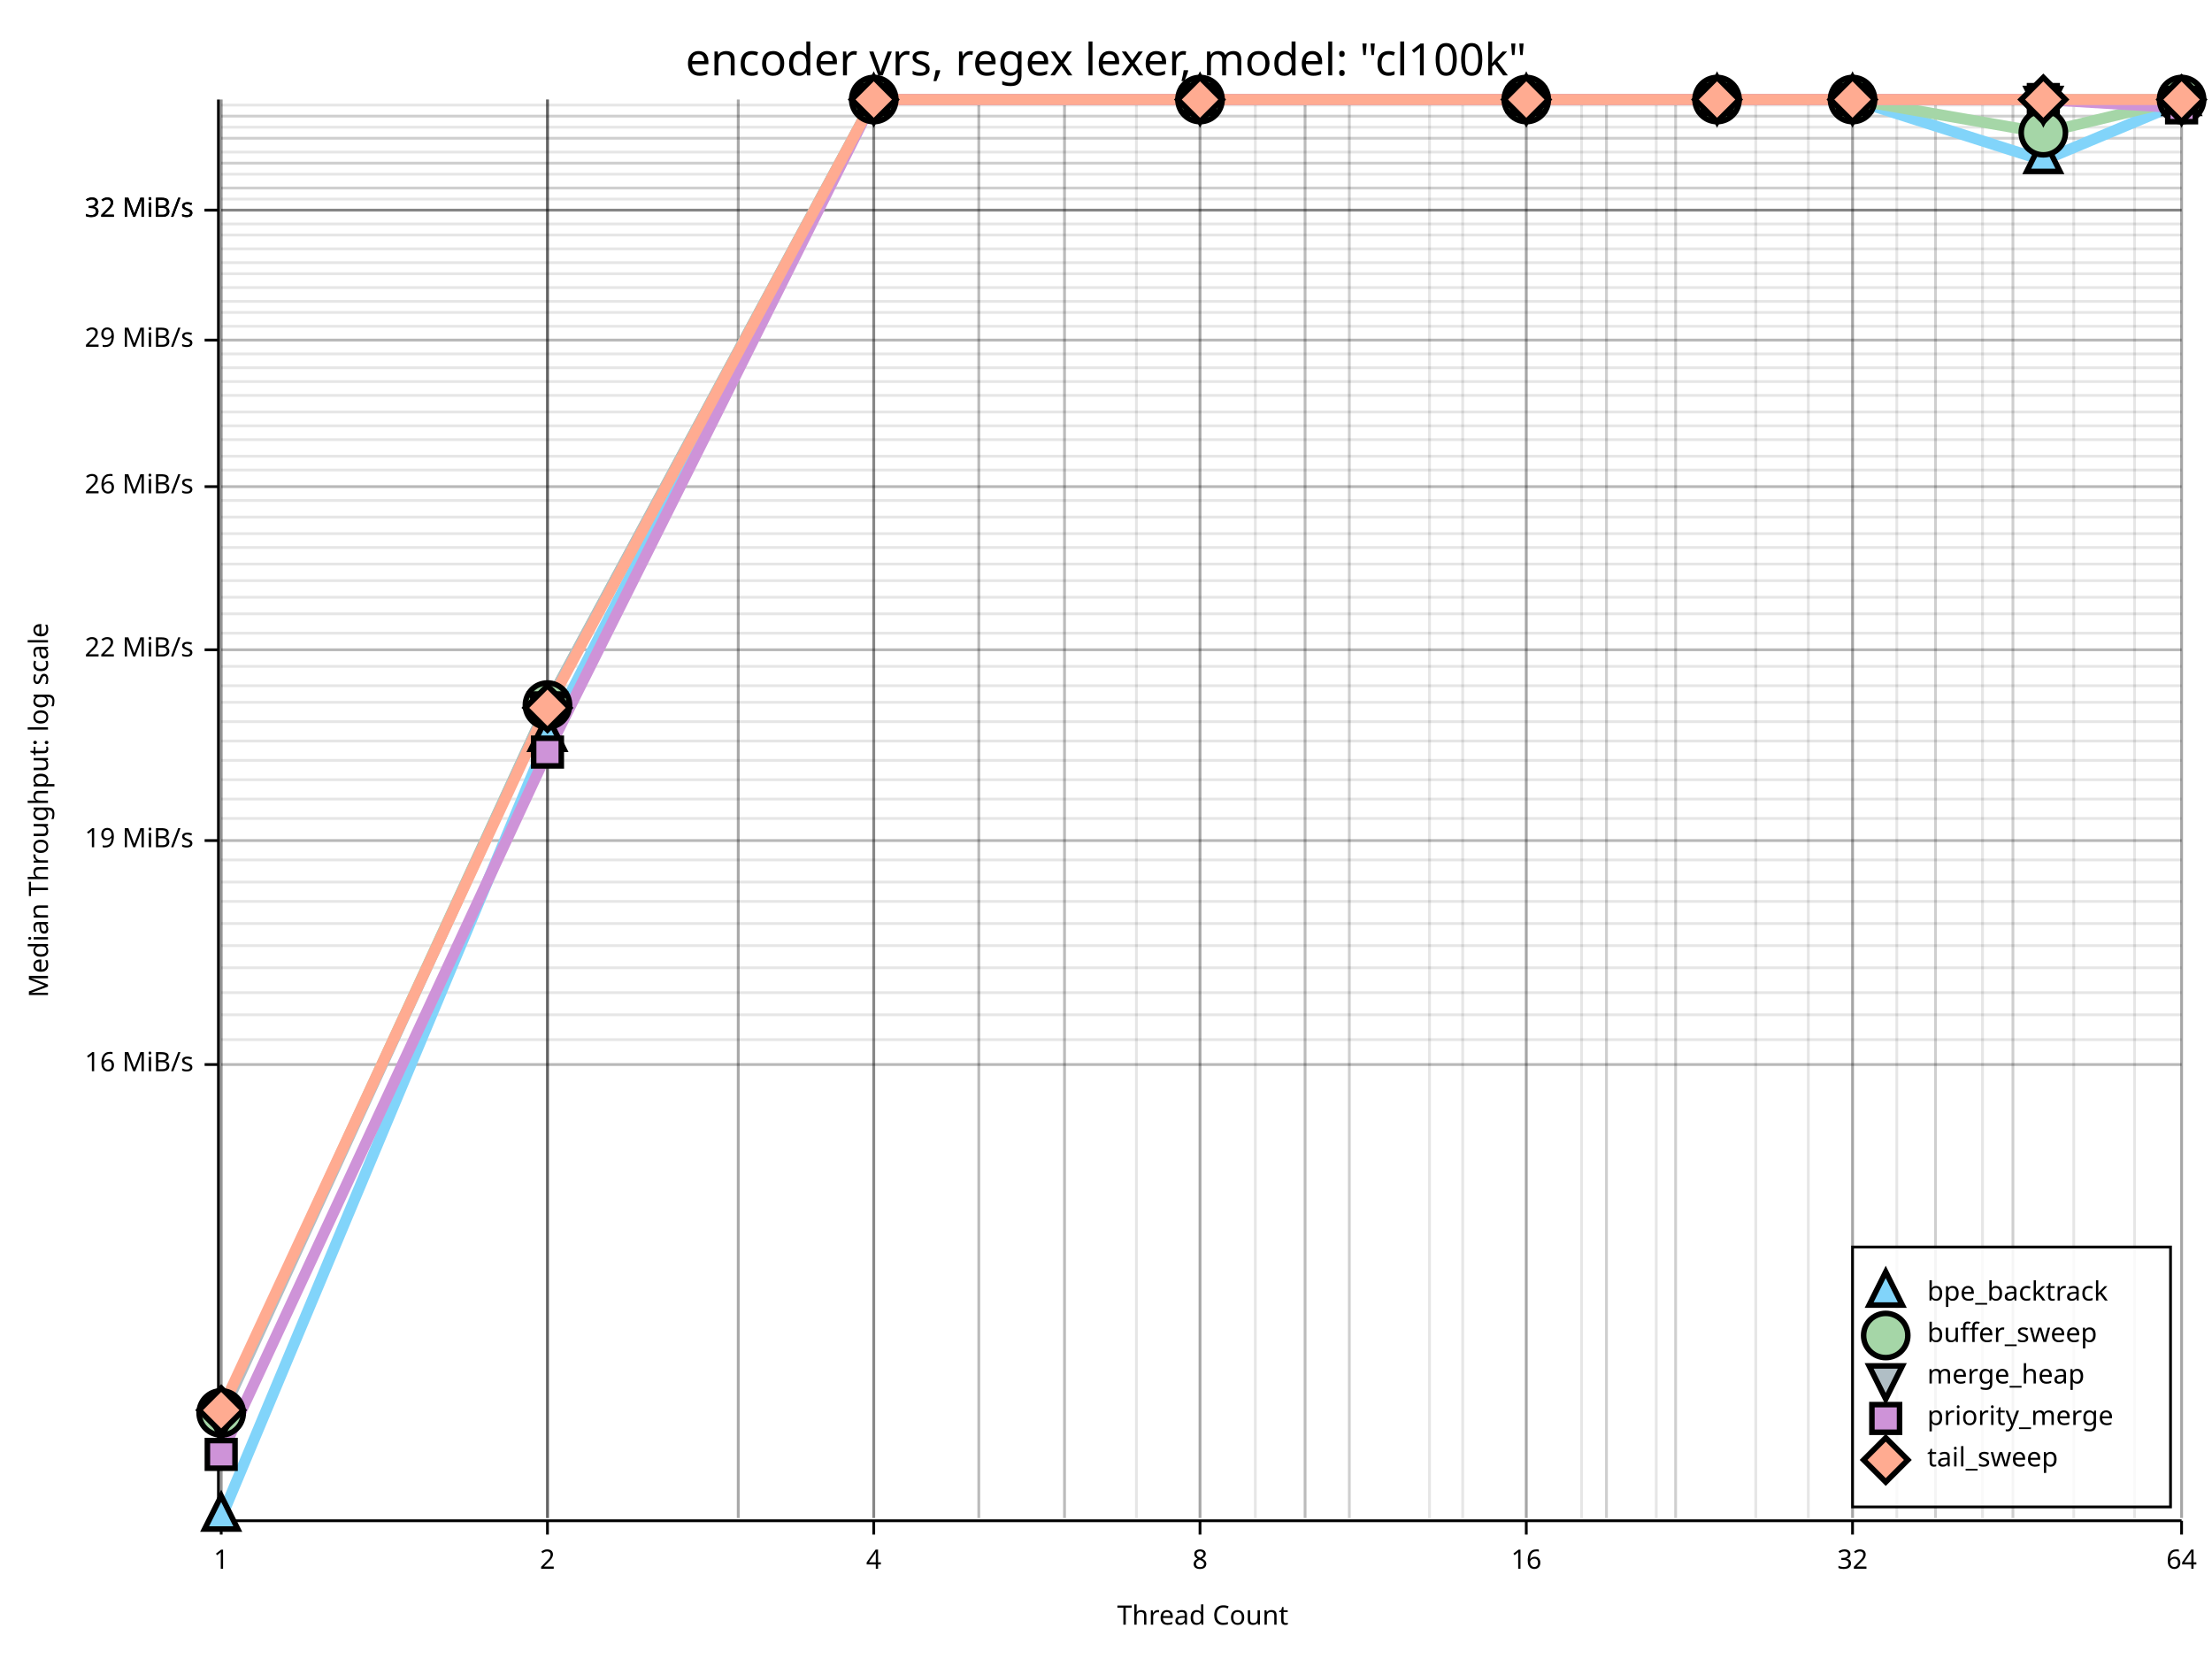
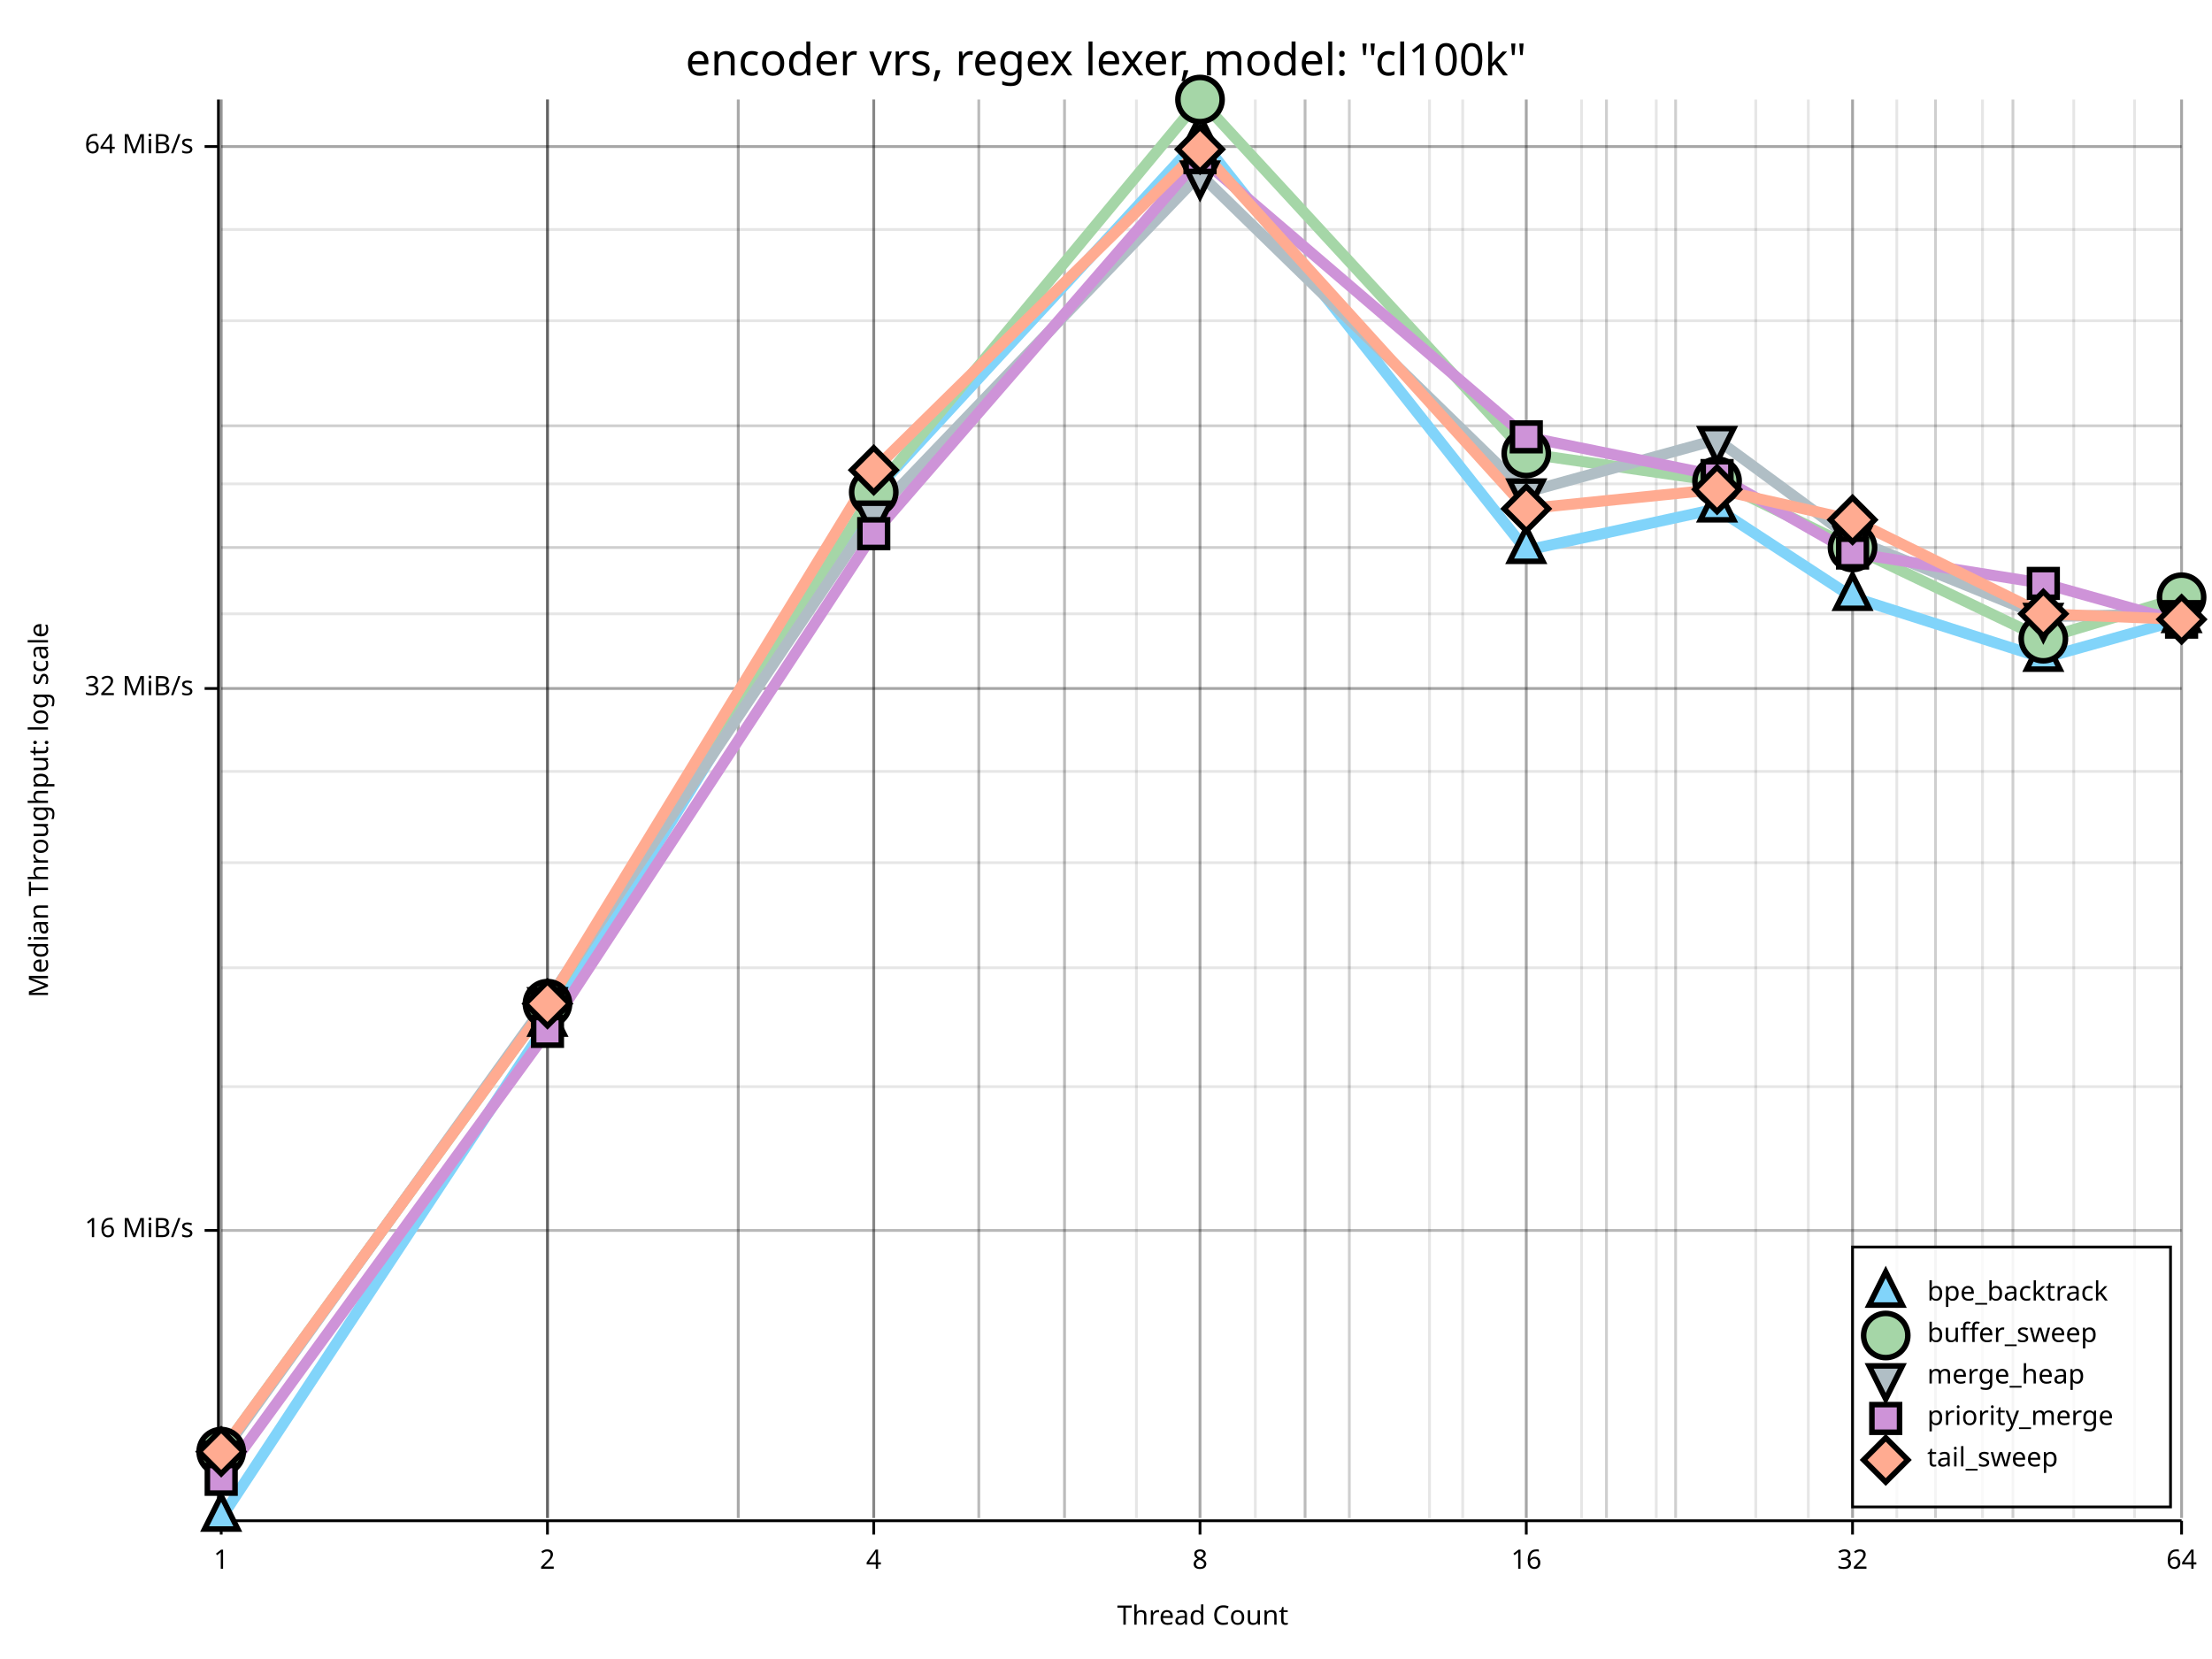
<svg xmlns="http://www.w3.org/2000/svg" width="800" height="600" viewBox="0 0 800 600">
  <rect x="0" y="0" width="800" height="600" opacity="1" fill="#FFFFFF" stroke="none" />
  <text x="400" y="15" dy="0.76em" text-anchor="middle" font-family="sans-serif" font-size="16.129" opacity="1" fill="#000000">
encoder vrs, regex lexer, model: "cl100k"
</text>
  <line opacity="0.1" stroke="#000000" stroke-width="1" x1="80" y1="549" x2="80" y2="36" />
  <line opacity="0.1" stroke="#000000" stroke-width="1" x1="80" y1="549" x2="80" y2="36" />
  <line opacity="0.1" stroke="#000000" stroke-width="1" x1="80" y1="549" x2="80" y2="36" />
  <line opacity="0.1" stroke="#000000" stroke-width="1" x1="198" y1="549" x2="198" y2="36" />
  <line opacity="0.1" stroke="#000000" stroke-width="1" x1="198" y1="549" x2="198" y2="36" />
  <line opacity="0.1" stroke="#000000" stroke-width="1" x1="198" y1="549" x2="198" y2="36" />
  <line opacity="0.1" stroke="#000000" stroke-width="1" x1="198" y1="549" x2="198" y2="36" />
  <line opacity="0.1" stroke="#000000" stroke-width="1" x1="198" y1="549" x2="198" y2="36" />
  <line opacity="0.1" stroke="#000000" stroke-width="1" x1="267" y1="549" x2="267" y2="36" />
  <line opacity="0.1" stroke="#000000" stroke-width="1" x1="267" y1="549" x2="267" y2="36" />
  <line opacity="0.1" stroke="#000000" stroke-width="1" x1="198" y1="549" x2="198" y2="36" />
  <line opacity="0.1" stroke="#000000" stroke-width="1" x1="198" y1="549" x2="198" y2="36" />
  <line opacity="0.1" stroke="#000000" stroke-width="1" x1="267" y1="549" x2="267" y2="36" />
  <line opacity="0.1" stroke="#000000" stroke-width="1" x1="267" y1="549" x2="267" y2="36" />
  <line opacity="0.1" stroke="#000000" stroke-width="1" x1="316" y1="549" x2="316" y2="36" />
  <line opacity="0.1" stroke="#000000" stroke-width="1" x1="316" y1="549" x2="316" y2="36" />
  <line opacity="0.1" stroke="#000000" stroke-width="1" x1="316" y1="549" x2="316" y2="36" />
  <line opacity="0.1" stroke="#000000" stroke-width="1" x1="354" y1="549" x2="354" y2="36" />
  <line opacity="0.1" stroke="#000000" stroke-width="1" x1="354" y1="549" x2="354" y2="36" />
  <line opacity="0.1" stroke="#000000" stroke-width="1" x1="385" y1="549" x2="385" y2="36" />
  <line opacity="0.1" stroke="#000000" stroke-width="1" x1="316" y1="549" x2="316" y2="36" />
  <line opacity="0.1" stroke="#000000" stroke-width="1" x1="354" y1="549" x2="354" y2="36" />
  <line opacity="0.1" stroke="#000000" stroke-width="1" x1="385" y1="549" x2="385" y2="36" />
  <line opacity="0.1" stroke="#000000" stroke-width="1" x1="385" y1="549" x2="385" y2="36" />
  <line opacity="0.1" stroke="#000000" stroke-width="1" x1="411" y1="549" x2="411" y2="36" />
  <line opacity="0.1" stroke="#000000" stroke-width="1" x1="434" y1="549" x2="434" y2="36" />
  <line opacity="0.1" stroke="#000000" stroke-width="1" x1="454" y1="549" x2="454" y2="36" />
  <line opacity="0.1" stroke="#000000" stroke-width="1" x1="472" y1="549" x2="472" y2="36" />
  <line opacity="0.1" stroke="#000000" stroke-width="1" x1="472" y1="549" x2="472" y2="36" />
  <line opacity="0.1" stroke="#000000" stroke-width="1" x1="488" y1="549" x2="488" y2="36" />
  <line opacity="0.1" stroke="#000000" stroke-width="1" x1="434" y1="549" x2="434" y2="36" />
  <line opacity="0.1" stroke="#000000" stroke-width="1" x1="472" y1="549" x2="472" y2="36" />
  <line opacity="0.1" stroke="#000000" stroke-width="1" x1="488" y1="549" x2="488" y2="36" />
  <line opacity="0.1" stroke="#000000" stroke-width="1" x1="517" y1="549" x2="517" y2="36" />
  <line opacity="0.1" stroke="#000000" stroke-width="1" x1="529" y1="549" x2="529" y2="36" />
  <line opacity="0.1" stroke="#000000" stroke-width="1" x1="552" y1="549" x2="552" y2="36" />
  <line opacity="0.1" stroke="#000000" stroke-width="1" x1="572" y1="549" x2="572" y2="36" />
  <line opacity="0.1" stroke="#000000" stroke-width="1" x1="581" y1="549" x2="581" y2="36" />
  <line opacity="0.1" stroke="#000000" stroke-width="1" x1="599" y1="549" x2="599" y2="36" />
  <line opacity="0.1" stroke="#000000" stroke-width="1" x1="606" y1="549" x2="606" y2="36" />
  <line opacity="0.1" stroke="#000000" stroke-width="1" x1="552" y1="549" x2="552" y2="36" />
  <line opacity="0.1" stroke="#000000" stroke-width="1" x1="581" y1="549" x2="581" y2="36" />
  <line opacity="0.1" stroke="#000000" stroke-width="1" x1="606" y1="549" x2="606" y2="36" />
  <line opacity="0.1" stroke="#000000" stroke-width="1" x1="635" y1="549" x2="635" y2="36" />
  <line opacity="0.1" stroke="#000000" stroke-width="1" x1="654" y1="549" x2="654" y2="36" />
  <line opacity="0.1" stroke="#000000" stroke-width="1" x1="670" y1="549" x2="670" y2="36" />
  <line opacity="0.1" stroke="#000000" stroke-width="1" x1="686" y1="549" x2="686" y2="36" />
  <line opacity="0.1" stroke="#000000" stroke-width="1" x1="700" y1="549" x2="700" y2="36" />
  <line opacity="0.1" stroke="#000000" stroke-width="1" x1="717" y1="549" x2="717" y2="36" />
  <line opacity="0.1" stroke="#000000" stroke-width="1" x1="728" y1="549" x2="728" y2="36" />
  <line opacity="0.1" stroke="#000000" stroke-width="1" x1="670" y1="549" x2="670" y2="36" />
  <line opacity="0.1" stroke="#000000" stroke-width="1" x1="700" y1="549" x2="700" y2="36" />
  <line opacity="0.1" stroke="#000000" stroke-width="1" x1="728" y1="549" x2="728" y2="36" />
  <line opacity="0.1" stroke="#000000" stroke-width="1" x1="750" y1="549" x2="750" y2="36" />
  <line opacity="0.1" stroke="#000000" stroke-width="1" x1="772" y1="549" x2="772" y2="36" />
  <line opacity="0.1" stroke="#000000" stroke-width="1" x1="789" y1="549" x2="789" y2="36" />
  <line opacity="0.1" stroke="#000000" stroke-width="1" x1="789" y1="549" x2="789" y2="36" />
-   <line opacity="0.1" stroke="#000000" stroke-width="1" x1="80" y1="385" x2="789" y2="385" />
-   <line opacity="0.1" stroke="#000000" stroke-width="1" x1="80" y1="376" x2="789" y2="376" />
-   <line opacity="0.1" stroke="#000000" stroke-width="1" x1="80" y1="367" x2="789" y2="367" />
-   <line opacity="0.1" stroke="#000000" stroke-width="1" x1="80" y1="359" x2="789" y2="359" />
+   <line opacity="0.1" stroke="#000000" stroke-width="1" x1="80" y1="445" x2="789" y2="445" />
+   <line opacity="0.1" stroke="#000000" stroke-width="1" x1="80" y1="393" x2="789" y2="393" />
  <line opacity="0.1" stroke="#000000" stroke-width="1" x1="80" y1="350" x2="789" y2="350" />
-   <line opacity="0.1" stroke="#000000" stroke-width="1" x1="80" y1="342" x2="789" y2="342" />
-   <line opacity="0.1" stroke="#000000" stroke-width="1" x1="80" y1="334" x2="789" y2="334" />
-   <line opacity="0.1" stroke="#000000" stroke-width="1" x1="80" y1="326" x2="789" y2="326" />
-   <line opacity="0.1" stroke="#000000" stroke-width="1" x1="80" y1="319" x2="789" y2="319" />
-   <line opacity="0.1" stroke="#000000" stroke-width="1" x1="80" y1="311" x2="789" y2="311" />
-   <line opacity="0.1" stroke="#000000" stroke-width="1" x1="80" y1="304" x2="789" y2="304" />
-   <line opacity="0.1" stroke="#000000" stroke-width="1" x1="80" y1="296" x2="789" y2="296" />
-   <line opacity="0.1" stroke="#000000" stroke-width="1" x1="80" y1="289" x2="789" y2="289" />
-   <line opacity="0.1" stroke="#000000" stroke-width="1" x1="80" y1="282" x2="789" y2="282" />
-   <line opacity="0.1" stroke="#000000" stroke-width="1" x1="80" y1="275" x2="789" y2="275" />
-   <line opacity="0.1" stroke="#000000" stroke-width="1" x1="80" y1="268" x2="789" y2="268" />
-   <line opacity="0.1" stroke="#000000" stroke-width="1" x1="80" y1="261" x2="789" y2="261" />
-   <line opacity="0.1" stroke="#000000" stroke-width="1" x1="80" y1="254" x2="789" y2="254" />
-   <line opacity="0.1" stroke="#000000" stroke-width="1" x1="80" y1="248" x2="789" y2="248" />
-   <line opacity="0.1" stroke="#000000" stroke-width="1" x1="80" y1="241" x2="789" y2="241" />
-   <line opacity="0.1" stroke="#000000" stroke-width="1" x1="80" y1="235" x2="789" y2="235" />
-   <line opacity="0.1" stroke="#000000" stroke-width="1" x1="80" y1="229" x2="789" y2="229" />
+   <line opacity="0.1" stroke="#000000" stroke-width="1" x1="80" y1="312" x2="789" y2="312" />
+   <line opacity="0.1" stroke="#000000" stroke-width="1" x1="80" y1="279" x2="789" y2="279" />
+   <line opacity="0.1" stroke="#000000" stroke-width="1" x1="80" y1="249" x2="789" y2="249" />
  <line opacity="0.1" stroke="#000000" stroke-width="1" x1="80" y1="222" x2="789" y2="222" />
-   <line opacity="0.1" stroke="#000000" stroke-width="1" x1="80" y1="216" x2="789" y2="216" />
-   <line opacity="0.1" stroke="#000000" stroke-width="1" x1="80" y1="210" x2="789" y2="210" />
-   <line opacity="0.1" stroke="#000000" stroke-width="1" x1="80" y1="204" x2="789" y2="204" />
  <line opacity="0.1" stroke="#000000" stroke-width="1" x1="80" y1="198" x2="789" y2="198" />
-   <line opacity="0.1" stroke="#000000" stroke-width="1" x1="80" y1="193" x2="789" y2="193" />
-   <line opacity="0.1" stroke="#000000" stroke-width="1" x1="80" y1="187" x2="789" y2="187" />
-   <line opacity="0.1" stroke="#000000" stroke-width="1" x1="80" y1="181" x2="789" y2="181" />
-   <line opacity="0.1" stroke="#000000" stroke-width="1" x1="80" y1="176" x2="789" y2="176" />
-   <line opacity="0.1" stroke="#000000" stroke-width="1" x1="80" y1="170" x2="789" y2="170" />
-   <line opacity="0.1" stroke="#000000" stroke-width="1" x1="80" y1="165" x2="789" y2="165" />
-   <line opacity="0.1" stroke="#000000" stroke-width="1" x1="80" y1="159" x2="789" y2="159" />
+   <line opacity="0.1" stroke="#000000" stroke-width="1" x1="80" y1="175" x2="789" y2="175" />
  <line opacity="0.1" stroke="#000000" stroke-width="1" x1="80" y1="154" x2="789" y2="154" />
-   <line opacity="0.1" stroke="#000000" stroke-width="1" x1="80" y1="149" x2="789" y2="149" />
-   <line opacity="0.1" stroke="#000000" stroke-width="1" x1="80" y1="143" x2="789" y2="143" />
-   <line opacity="0.1" stroke="#000000" stroke-width="1" x1="80" y1="138" x2="789" y2="138" />
-   <line opacity="0.1" stroke="#000000" stroke-width="1" x1="80" y1="133" x2="789" y2="133" />
-   <line opacity="0.1" stroke="#000000" stroke-width="1" x1="80" y1="128" x2="789" y2="128" />
-   <line opacity="0.1" stroke="#000000" stroke-width="1" x1="80" y1="123" x2="789" y2="123" />
-   <line opacity="0.1" stroke="#000000" stroke-width="1" x1="80" y1="118" x2="789" y2="118" />
-   <line opacity="0.1" stroke="#000000" stroke-width="1" x1="80" y1="113" x2="789" y2="113" />
-   <line opacity="0.1" stroke="#000000" stroke-width="1" x1="80" y1="109" x2="789" y2="109" />
-   <line opacity="0.1" stroke="#000000" stroke-width="1" x1="80" y1="104" x2="789" y2="104" />
-   <line opacity="0.1" stroke="#000000" stroke-width="1" x1="80" y1="99" x2="789" y2="99" />
-   <line opacity="0.1" stroke="#000000" stroke-width="1" x1="80" y1="95" x2="789" y2="95" />
-   <line opacity="0.1" stroke="#000000" stroke-width="1" x1="80" y1="90" x2="789" y2="90" />
-   <line opacity="0.1" stroke="#000000" stroke-width="1" x1="80" y1="85" x2="789" y2="85" />
-   <line opacity="0.1" stroke="#000000" stroke-width="1" x1="80" y1="81" x2="789" y2="81" />
-   <line opacity="0.1" stroke="#000000" stroke-width="1" x1="80" y1="76" x2="789" y2="76" />
-   <line opacity="0.1" stroke="#000000" stroke-width="1" x1="80" y1="72" x2="789" y2="72" />
-   <line opacity="0.1" stroke="#000000" stroke-width="1" x1="80" y1="68" x2="789" y2="68" />
-   <line opacity="0.1" stroke="#000000" stroke-width="1" x1="80" y1="63" x2="789" y2="63" />
-   <line opacity="0.1" stroke="#000000" stroke-width="1" x1="80" y1="59" x2="789" y2="59" />
-   <line opacity="0.1" stroke="#000000" stroke-width="1" x1="80" y1="55" x2="789" y2="55" />
-   <line opacity="0.1" stroke="#000000" stroke-width="1" x1="80" y1="50" x2="789" y2="50" />
-   <line opacity="0.1" stroke="#000000" stroke-width="1" x1="80" y1="46" x2="789" y2="46" />
-   <line opacity="0.1" stroke="#000000" stroke-width="1" x1="80" y1="42" x2="789" y2="42" />
-   <line opacity="0.1" stroke="#000000" stroke-width="1" x1="80" y1="38" x2="789" y2="38" />
-   <line opacity="0.1" stroke="#000000" stroke-width="1" x1="80" y1="76" x2="789" y2="76" />
-   <line opacity="0.1" stroke="#000000" stroke-width="1" x1="80" y1="68" x2="789" y2="68" />
-   <line opacity="0.1" stroke="#000000" stroke-width="1" x1="80" y1="59" x2="789" y2="59" />
-   <line opacity="0.1" stroke="#000000" stroke-width="1" x1="80" y1="50" x2="789" y2="50" />
-   <line opacity="0.1" stroke="#000000" stroke-width="1" x1="80" y1="42" x2="789" y2="42" />
+   <line opacity="0.1" stroke="#000000" stroke-width="1" x1="80" y1="249" x2="789" y2="249" />
+   <line opacity="0.1" stroke="#000000" stroke-width="1" x1="80" y1="198" x2="789" y2="198" />
+   <line opacity="0.1" stroke="#000000" stroke-width="1" x1="80" y1="154" x2="789" y2="154" />
+   <line opacity="0.1" stroke="#000000" stroke-width="1" x1="80" y1="116" x2="789" y2="116" />
+   <line opacity="0.1" stroke="#000000" stroke-width="1" x1="80" y1="83" x2="789" y2="83" />
+   <line opacity="0.1" stroke="#000000" stroke-width="1" x1="80" y1="53" x2="789" y2="53" />
+   <line opacity="0.1" stroke="#000000" stroke-width="1" x1="80" y1="53" x2="789" y2="53" />
  <text x="10" y="293" dy="0.76em" text-anchor="middle" font-family="sans-serif" font-size="9.677" opacity="1" fill="#000000" transform="rotate(270, 10, 293)">
Median Throughput: log scale
</text>
  <text x="435" y="590" dy="-0.5ex" text-anchor="middle" font-family="sans-serif" font-size="9.677" opacity="1" fill="#000000">
Thread Count
</text>
  <line opacity="0.2" stroke="#000000" stroke-width="1" x1="80" y1="549" x2="80" y2="36" />
  <line opacity="0.2" stroke="#000000" stroke-width="1" x1="198" y1="549" x2="198" y2="36" />
  <line opacity="0.2" stroke="#000000" stroke-width="1" x1="316" y1="549" x2="316" y2="36" />
  <line opacity="0.2" stroke="#000000" stroke-width="1" x1="434" y1="549" x2="434" y2="36" />
  <line opacity="0.2" stroke="#000000" stroke-width="1" x1="552" y1="549" x2="552" y2="36" />
  <line opacity="0.2" stroke="#000000" stroke-width="1" x1="670" y1="549" x2="670" y2="36" />
  <line opacity="0.2" stroke="#000000" stroke-width="1" x1="789" y1="549" x2="789" y2="36" />
-   <line opacity="0.2" stroke="#000000" stroke-width="1" x1="80" y1="385" x2="789" y2="385" />
-   <line opacity="0.2" stroke="#000000" stroke-width="1" x1="80" y1="304" x2="789" y2="304" />
-   <line opacity="0.2" stroke="#000000" stroke-width="1" x1="80" y1="235" x2="789" y2="235" />
-   <line opacity="0.2" stroke="#000000" stroke-width="1" x1="80" y1="176" x2="789" y2="176" />
-   <line opacity="0.2" stroke="#000000" stroke-width="1" x1="80" y1="123" x2="789" y2="123" />
-   <line opacity="0.2" stroke="#000000" stroke-width="1" x1="80" y1="76" x2="789" y2="76" />
-   <line opacity="0.2" stroke="#000000" stroke-width="1" x1="80" y1="76" x2="789" y2="76" />
+   <line opacity="0.2" stroke="#000000" stroke-width="1" x1="80" y1="445" x2="789" y2="445" />
+   <line opacity="0.2" stroke="#000000" stroke-width="1" x1="80" y1="249" x2="789" y2="249" />
+   <line opacity="0.2" stroke="#000000" stroke-width="1" x1="80" y1="53" x2="789" y2="53" />
  <polyline fill="none" opacity="1" stroke="#000000" stroke-width="1" points="79,36 79,549 " />
-   <text x="70" y="385" dy="0.5ex" text-anchor="end" font-family="sans-serif" font-size="9.677" opacity="1" fill="#000000">
+   <text x="70" y="445" dy="0.5ex" text-anchor="end" font-family="sans-serif" font-size="9.677" opacity="1" fill="#000000">
16 MiB/s
</text>
-   <polyline fill="none" opacity="1" stroke="#000000" stroke-width="1" points="74,385 79,385 " />
-   <text x="70" y="304" dy="0.5ex" text-anchor="end" font-family="sans-serif" font-size="9.677" opacity="1" fill="#000000">
- 19 MiB/s
- </text>
-   <polyline fill="none" opacity="1" stroke="#000000" stroke-width="1" points="74,304 79,304 " />
-   <text x="70" y="235" dy="0.5ex" text-anchor="end" font-family="sans-serif" font-size="9.677" opacity="1" fill="#000000">
- 22 MiB/s
- </text>
-   <polyline fill="none" opacity="1" stroke="#000000" stroke-width="1" points="74,235 79,235 " />
-   <text x="70" y="176" dy="0.5ex" text-anchor="end" font-family="sans-serif" font-size="9.677" opacity="1" fill="#000000">
- 26 MiB/s
- </text>
-   <polyline fill="none" opacity="1" stroke="#000000" stroke-width="1" points="74,176 79,176 " />
-   <text x="70" y="123" dy="0.5ex" text-anchor="end" font-family="sans-serif" font-size="9.677" opacity="1" fill="#000000">
- 29 MiB/s
- </text>
-   <polyline fill="none" opacity="1" stroke="#000000" stroke-width="1" points="74,123 79,123 " />
-   <text x="70" y="76" dy="0.5ex" text-anchor="end" font-family="sans-serif" font-size="9.677" opacity="1" fill="#000000">
+   <polyline fill="none" opacity="1" stroke="#000000" stroke-width="1" points="74,445 79,445 " />
+   <text x="70" y="249" dy="0.5ex" text-anchor="end" font-family="sans-serif" font-size="9.677" opacity="1" fill="#000000">
32 MiB/s
</text>
-   <polyline fill="none" opacity="1" stroke="#000000" stroke-width="1" points="74,76 79,76 " />
-   <text x="70" y="76" dy="0.5ex" text-anchor="end" font-family="sans-serif" font-size="9.677" opacity="1" fill="#000000">
- 32 MiB/s
- </text>
-   <polyline fill="none" opacity="1" stroke="#000000" stroke-width="1" points="74,76 79,76 " />
+   <polyline fill="none" opacity="1" stroke="#000000" stroke-width="1" points="74,249 79,249 " />
+   <text x="70" y="53" dy="0.5ex" text-anchor="end" font-family="sans-serif" font-size="9.677" opacity="1" fill="#000000">
+ 64 MiB/s
+ </text>
+   <polyline fill="none" opacity="1" stroke="#000000" stroke-width="1" points="74,53 79,53 " />
  <polyline fill="none" opacity="1" stroke="#000000" stroke-width="1" points="80,550 789,550 " />
  <text x="80" y="560" dy="0.76em" text-anchor="middle" font-family="sans-serif" font-size="9.677" opacity="1" fill="#000000">
1
</text>
  <polyline fill="none" opacity="1" stroke="#000000" stroke-width="1" points="80,550 80,555 " />
  <text x="198" y="560" dy="0.76em" text-anchor="middle" font-family="sans-serif" font-size="9.677" opacity="1" fill="#000000">
2
</text>
  <polyline fill="none" opacity="1" stroke="#000000" stroke-width="1" points="198,550 198,555 " />
  <text x="316" y="560" dy="0.76em" text-anchor="middle" font-family="sans-serif" font-size="9.677" opacity="1" fill="#000000">
4
</text>
  <polyline fill="none" opacity="1" stroke="#000000" stroke-width="1" points="316,550 316,555 " />
  <text x="434" y="560" dy="0.76em" text-anchor="middle" font-family="sans-serif" font-size="9.677" opacity="1" fill="#000000">
8
</text>
  <polyline fill="none" opacity="1" stroke="#000000" stroke-width="1" points="434,550 434,555 " />
  <text x="552" y="560" dy="0.76em" text-anchor="middle" font-family="sans-serif" font-size="9.677" opacity="1" fill="#000000">
16
</text>
  <polyline fill="none" opacity="1" stroke="#000000" stroke-width="1" points="552,550 552,555 " />
  <text x="670" y="560" dy="0.76em" text-anchor="middle" font-family="sans-serif" font-size="9.677" opacity="1" fill="#000000">
32
</text>
  <polyline fill="none" opacity="1" stroke="#000000" stroke-width="1" points="670,550 670,555 " />
  <text x="789" y="560" dy="0.76em" text-anchor="middle" font-family="sans-serif" font-size="9.677" opacity="1" fill="#000000">
64
</text>
  <polyline fill="none" opacity="1" stroke="#000000" stroke-width="1" points="789,550 789,555 " />
-   <polyline fill="none" opacity="1" stroke="#81D4FA" stroke-width="4" points="80,549 198,267 316,36 434,36 552,36 621,36 670,36 739,58 789,37 " />
-   <polyline fill="none" opacity="1" stroke="#A5D6A7" stroke-width="4" points="80,511 198,255 316,36 434,36 552,36 621,36 670,36 739,48 789,36 " />
-   <polyline fill="none" opacity="1" stroke="#B0BEC5" stroke-width="4" points="80,512 198,255 316,36 434,36 552,36 621,36 670,36 739,36 789,36 " />
-   <polyline fill="none" opacity="1" stroke="#CE93D8" stroke-width="4" points="80,526 198,272 316,36 434,36 552,36 621,36 670,36 739,36 789,39 " />
-   <polyline fill="none" opacity="1" stroke="#FFAB91" stroke-width="4" points="80,510 198,256 316,36 434,36 552,36 621,36 670,36 739,36 789,36 " />
+   <polyline fill="none" opacity="1" stroke="#81D4FA" stroke-width="4" points="80,549 198,370 316,178 434,50 552,199 621,184 670,216 739,238 789,224 " />
+   <polyline fill="none" opacity="1" stroke="#A5D6A7" stroke-width="4" points="80,525 198,363 316,178 434,36 552,164 621,174 670,198 739,231 789,216 " />
+   <polyline fill="none" opacity="1" stroke="#B0BEC5" stroke-width="4" points="80,526 198,362 316,186 434,63 552,178 621,159 670,195 739,223 789,222 " />
+   <polyline fill="none" opacity="1" stroke="#CE93D8" stroke-width="4" points="80,535 198,373 316,193 434,57 552,158 621,172 670,200 739,211 789,225 " />
+   <polyline fill="none" opacity="1" stroke="#FFAB91" stroke-width="4" points="80,525 198,363 316,170 434,54 552,184 621,177 670,188 739,222 789,224 " />
  <polygon opacity="1" fill="#81D4FA" points="80,541 86,553 74,553 " />
  <polyline fill="none" opacity="1" stroke="#000000" stroke-width="2" points="80,541 86,553 74,553 80,541 86,553 " />
-   <polygon opacity="1" fill="#81D4FA" points="198,259 204,271 192,271 " />
-   <polyline fill="none" opacity="1" stroke="#000000" stroke-width="2" points="198,259 204,271 192,271 198,259 204,271 " />
-   <polygon opacity="1" fill="#81D4FA" points="316,28 322,40 310,40 " />
-   <polyline fill="none" opacity="1" stroke="#000000" stroke-width="2" points="316,28 322,40 310,40 316,28 322,40 " />
-   <polygon opacity="1" fill="#81D4FA" points="434,28 440,40 428,40 " />
-   <polyline fill="none" opacity="1" stroke="#000000" stroke-width="2" points="434,28 440,40 428,40 434,28 440,40 " />
-   <polygon opacity="1" fill="#81D4FA" points="552,28 558,40 546,40 " />
-   <polyline fill="none" opacity="1" stroke="#000000" stroke-width="2" points="552,28 558,40 546,40 552,28 558,40 " />
-   <polygon opacity="1" fill="#81D4FA" points="621,28 627,40 615,40 " />
-   <polyline fill="none" opacity="1" stroke="#000000" stroke-width="2" points="621,28 627,40 615,40 621,28 627,40 " />
-   <polygon opacity="1" fill="#81D4FA" points="670,28 676,40 664,40 " />
-   <polyline fill="none" opacity="1" stroke="#000000" stroke-width="2" points="670,28 676,40 664,40 670,28 676,40 " />
-   <polygon opacity="1" fill="#81D4FA" points="739,50 745,62 733,62 " />
-   <polyline fill="none" opacity="1" stroke="#000000" stroke-width="2" points="739,50 745,62 733,62 739,50 745,62 " />
-   <polygon opacity="1" fill="#81D4FA" points="789,29 795,41 783,41 " />
-   <polyline fill="none" opacity="1" stroke="#000000" stroke-width="2" points="789,29 795,41 783,41 789,29 795,41 " />
-   <circle cx="80" cy="511" r="8" opacity="1" fill="#A5D6A7" stroke="none" stroke-width="1" />
-   <circle cx="80" cy="511" r="8" opacity="1" fill="none" stroke="#000000" stroke-width="2" />
-   <circle cx="198" cy="255" r="8" opacity="1" fill="#A5D6A7" stroke="none" stroke-width="1" />
-   <circle cx="198" cy="255" r="8" opacity="1" fill="none" stroke="#000000" stroke-width="2" />
-   <circle cx="316" cy="36" r="8" opacity="1" fill="#A5D6A7" stroke="none" stroke-width="1" />
-   <circle cx="316" cy="36" r="8" opacity="1" fill="none" stroke="#000000" stroke-width="2" />
+   <polygon opacity="1" fill="#81D4FA" points="198,362 204,374 192,374 " />
+   <polyline fill="none" opacity="1" stroke="#000000" stroke-width="2" points="198,362 204,374 192,374 198,362 204,374 " />
+   <polygon opacity="1" fill="#81D4FA" points="316,170 322,182 310,182 " />
+   <polyline fill="none" opacity="1" stroke="#000000" stroke-width="2" points="316,170 322,182 310,182 316,170 322,182 " />
+   <polygon opacity="1" fill="#81D4FA" points="434,42 440,54 428,54 " />
+   <polyline fill="none" opacity="1" stroke="#000000" stroke-width="2" points="434,42 440,54 428,54 434,42 440,54 " />
+   <polygon opacity="1" fill="#81D4FA" points="552,191 558,203 546,203 " />
+   <polyline fill="none" opacity="1" stroke="#000000" stroke-width="2" points="552,191 558,203 546,203 552,191 558,203 " />
+   <polygon opacity="1" fill="#81D4FA" points="621,176 627,188 615,188 " />
+   <polyline fill="none" opacity="1" stroke="#000000" stroke-width="2" points="621,176 627,188 615,188 621,176 627,188 " />
+   <polygon opacity="1" fill="#81D4FA" points="670,208 676,220 664,220 " />
+   <polyline fill="none" opacity="1" stroke="#000000" stroke-width="2" points="670,208 676,220 664,220 670,208 676,220 " />
+   <polygon opacity="1" fill="#81D4FA" points="739,230 745,242 733,242 " />
+   <polyline fill="none" opacity="1" stroke="#000000" stroke-width="2" points="739,230 745,242 733,242 739,230 745,242 " />
+   <polygon opacity="1" fill="#81D4FA" points="789,216 795,228 783,228 " />
+   <polyline fill="none" opacity="1" stroke="#000000" stroke-width="2" points="789,216 795,228 783,228 789,216 795,228 " />
+   <circle cx="80" cy="525" r="8" opacity="1" fill="#A5D6A7" stroke="none" stroke-width="1" />
+   <circle cx="80" cy="525" r="8" opacity="1" fill="none" stroke="#000000" stroke-width="2" />
+   <circle cx="198" cy="363" r="8" opacity="1" fill="#A5D6A7" stroke="none" stroke-width="1" />
+   <circle cx="198" cy="363" r="8" opacity="1" fill="none" stroke="#000000" stroke-width="2" />
+   <circle cx="316" cy="178" r="8" opacity="1" fill="#A5D6A7" stroke="none" stroke-width="1" />
+   <circle cx="316" cy="178" r="8" opacity="1" fill="none" stroke="#000000" stroke-width="2" />
  <circle cx="434" cy="36" r="8" opacity="1" fill="#A5D6A7" stroke="none" stroke-width="1" />
  <circle cx="434" cy="36" r="8" opacity="1" fill="none" stroke="#000000" stroke-width="2" />
-   <circle cx="552" cy="36" r="8" opacity="1" fill="#A5D6A7" stroke="none" stroke-width="1" />
-   <circle cx="552" cy="36" r="8" opacity="1" fill="none" stroke="#000000" stroke-width="2" />
-   <circle cx="621" cy="36" r="8" opacity="1" fill="#A5D6A7" stroke="none" stroke-width="1" />
-   <circle cx="621" cy="36" r="8" opacity="1" fill="none" stroke="#000000" stroke-width="2" />
-   <circle cx="670" cy="36" r="8" opacity="1" fill="#A5D6A7" stroke="none" stroke-width="1" />
-   <circle cx="670" cy="36" r="8" opacity="1" fill="none" stroke="#000000" stroke-width="2" />
-   <circle cx="739" cy="48" r="8" opacity="1" fill="#A5D6A7" stroke="none" stroke-width="1" />
-   <circle cx="739" cy="48" r="8" opacity="1" fill="none" stroke="#000000" stroke-width="2" />
-   <circle cx="789" cy="36" r="8" opacity="1" fill="#A5D6A7" stroke="none" stroke-width="1" />
-   <circle cx="789" cy="36" r="8" opacity="1" fill="none" stroke="#000000" stroke-width="2" />
-   <polygon opacity="1" fill="#B0BEC5" points="80,520 86,508 74,508 " />
-   <polyline fill="none" opacity="1" stroke="#000000" stroke-width="2" points="80,520 86,508 74,508 80,520 86,508 " />
-   <polygon opacity="1" fill="#B0BEC5" points="198,263 204,251 192,251 " />
-   <polyline fill="none" opacity="1" stroke="#000000" stroke-width="2" points="198,263 204,251 192,251 198,263 204,251 " />
-   <polygon opacity="1" fill="#B0BEC5" points="316,44 322,32 310,32 " />
-   <polyline fill="none" opacity="1" stroke="#000000" stroke-width="2" points="316,44 322,32 310,32 316,44 322,32 " />
-   <polygon opacity="1" fill="#B0BEC5" points="434,44 440,32 428,32 " />
-   <polyline fill="none" opacity="1" stroke="#000000" stroke-width="2" points="434,44 440,32 428,32 434,44 440,32 " />
-   <polygon opacity="1" fill="#B0BEC5" points="552,44 558,32 546,32 " />
-   <polyline fill="none" opacity="1" stroke="#000000" stroke-width="2" points="552,44 558,32 546,32 552,44 558,32 " />
-   <polygon opacity="1" fill="#B0BEC5" points="621,44 627,32 615,32 " />
-   <polyline fill="none" opacity="1" stroke="#000000" stroke-width="2" points="621,44 627,32 615,32 621,44 627,32 " />
-   <polygon opacity="1" fill="#B0BEC5" points="670,44 676,32 664,32 " />
-   <polyline fill="none" opacity="1" stroke="#000000" stroke-width="2" points="670,44 676,32 664,32 670,44 676,32 " />
-   <polygon opacity="1" fill="#B0BEC5" points="739,44 745,32 733,32 " />
-   <polyline fill="none" opacity="1" stroke="#000000" stroke-width="2" points="739,44 745,32 733,32 739,44 745,32 " />
-   <polygon opacity="1" fill="#B0BEC5" points="789,44 795,32 783,32 " />
-   <polyline fill="none" opacity="1" stroke="#000000" stroke-width="2" points="789,44 795,32 783,32 789,44 795,32 " />
-   <polygon opacity="1" fill="#CE93D8" points="75,521 85,521 85,531 75,531 " />
-   <polyline fill="none" opacity="1" stroke="#000000" stroke-width="2" points="75,521 85,521 85,531 75,531 75,521 85,521 " />
-   <polygon opacity="1" fill="#CE93D8" points="193,267 203,267 203,277 193,277 " />
-   <polyline fill="none" opacity="1" stroke="#000000" stroke-width="2" points="193,267 203,267 203,277 193,277 193,267 203,267 " />
-   <polygon opacity="1" fill="#CE93D8" points="311,31 321,31 321,41 311,41 " />
-   <polyline fill="none" opacity="1" stroke="#000000" stroke-width="2" points="311,31 321,31 321,41 311,41 311,31 321,31 " />
-   <polygon opacity="1" fill="#CE93D8" points="429,31 439,31 439,41 429,41 " />
-   <polyline fill="none" opacity="1" stroke="#000000" stroke-width="2" points="429,31 439,31 439,41 429,41 429,31 439,31 " />
-   <polygon opacity="1" fill="#CE93D8" points="547,31 557,31 557,41 547,41 " />
-   <polyline fill="none" opacity="1" stroke="#000000" stroke-width="2" points="547,31 557,31 557,41 547,41 547,31 557,31 " />
-   <polygon opacity="1" fill="#CE93D8" points="616,31 626,31 626,41 616,41 " />
-   <polyline fill="none" opacity="1" stroke="#000000" stroke-width="2" points="616,31 626,31 626,41 616,41 616,31 626,31 " />
-   <polygon opacity="1" fill="#CE93D8" points="665,31 675,31 675,41 665,41 " />
-   <polyline fill="none" opacity="1" stroke="#000000" stroke-width="2" points="665,31 675,31 675,41 665,41 665,31 675,31 " />
-   <polygon opacity="1" fill="#CE93D8" points="734,31 744,31 744,41 734,41 " />
-   <polyline fill="none" opacity="1" stroke="#000000" stroke-width="2" points="734,31 744,31 744,41 734,41 734,31 744,31 " />
-   <polygon opacity="1" fill="#CE93D8" points="784,34 794,34 794,44 784,44 " />
-   <polyline fill="none" opacity="1" stroke="#000000" stroke-width="2" points="784,34 794,34 794,44 784,44 784,34 794,34 " />
-   <polygon opacity="1" fill="#FFAB91" points="80,502 88,510 80,518 72,510 " />
-   <polyline fill="none" opacity="1" stroke="#000000" stroke-width="2" points="80,502 88,510 80,518 72,510 80,502 88,510 " />
-   <polygon opacity="1" fill="#FFAB91" points="198,248 206,256 198,264 190,256 " />
-   <polyline fill="none" opacity="1" stroke="#000000" stroke-width="2" points="198,248 206,256 198,264 190,256 198,248 206,256 " />
-   <polygon opacity="1" fill="#FFAB91" points="316,28 324,36 316,44 308,36 " />
-   <polyline fill="none" opacity="1" stroke="#000000" stroke-width="2" points="316,28 324,36 316,44 308,36 316,28 324,36 " />
-   <polygon opacity="1" fill="#FFAB91" points="434,28 442,36 434,44 426,36 " />
-   <polyline fill="none" opacity="1" stroke="#000000" stroke-width="2" points="434,28 442,36 434,44 426,36 434,28 442,36 " />
-   <polygon opacity="1" fill="#FFAB91" points="552,28 560,36 552,44 544,36 " />
-   <polyline fill="none" opacity="1" stroke="#000000" stroke-width="2" points="552,28 560,36 552,44 544,36 552,28 560,36 " />
-   <polygon opacity="1" fill="#FFAB91" points="621,28 629,36 621,44 613,36 " />
-   <polyline fill="none" opacity="1" stroke="#000000" stroke-width="2" points="621,28 629,36 621,44 613,36 621,28 629,36 " />
-   <polygon opacity="1" fill="#FFAB91" points="670,28 678,36 670,44 662,36 " />
-   <polyline fill="none" opacity="1" stroke="#000000" stroke-width="2" points="670,28 678,36 670,44 662,36 670,28 678,36 " />
-   <polygon opacity="1" fill="#FFAB91" points="739,28 747,36 739,44 731,36 " />
-   <polyline fill="none" opacity="1" stroke="#000000" stroke-width="2" points="739,28 747,36 739,44 731,36 739,28 747,36 " />
-   <polygon opacity="1" fill="#FFAB91" points="789,28 797,36 789,44 781,36 " />
-   <polyline fill="none" opacity="1" stroke="#000000" stroke-width="2" points="789,28 797,36 789,44 781,36 789,28 797,36 " />
+   <circle cx="552" cy="164" r="8" opacity="1" fill="#A5D6A7" stroke="none" stroke-width="1" />
+   <circle cx="552" cy="164" r="8" opacity="1" fill="none" stroke="#000000" stroke-width="2" />
+   <circle cx="621" cy="174" r="8" opacity="1" fill="#A5D6A7" stroke="none" stroke-width="1" />
+   <circle cx="621" cy="174" r="8" opacity="1" fill="none" stroke="#000000" stroke-width="2" />
+   <circle cx="670" cy="198" r="8" opacity="1" fill="#A5D6A7" stroke="none" stroke-width="1" />
+   <circle cx="670" cy="198" r="8" opacity="1" fill="none" stroke="#000000" stroke-width="2" />
+   <circle cx="739" cy="231" r="8" opacity="1" fill="#A5D6A7" stroke="none" stroke-width="1" />
+   <circle cx="739" cy="231" r="8" opacity="1" fill="none" stroke="#000000" stroke-width="2" />
+   <circle cx="789" cy="216" r="8" opacity="1" fill="#A5D6A7" stroke="none" stroke-width="1" />
+   <circle cx="789" cy="216" r="8" opacity="1" fill="none" stroke="#000000" stroke-width="2" />
+   <polygon opacity="1" fill="#B0BEC5" points="80,534 86,522 74,522 " />
+   <polyline fill="none" opacity="1" stroke="#000000" stroke-width="2" points="80,534 86,522 74,522 80,534 86,522 " />
+   <polygon opacity="1" fill="#B0BEC5" points="198,370 204,358 192,358 " />
+   <polyline fill="none" opacity="1" stroke="#000000" stroke-width="2" points="198,370 204,358 192,358 198,370 204,358 " />
+   <polygon opacity="1" fill="#B0BEC5" points="316,194 322,182 310,182 " />
+   <polyline fill="none" opacity="1" stroke="#000000" stroke-width="2" points="316,194 322,182 310,182 316,194 322,182 " />
+   <polygon opacity="1" fill="#B0BEC5" points="434,71 440,59 428,59 " />
+   <polyline fill="none" opacity="1" stroke="#000000" stroke-width="2" points="434,71 440,59 428,59 434,71 440,59 " />
+   <polygon opacity="1" fill="#B0BEC5" points="552,186 558,174 546,174 " />
+   <polyline fill="none" opacity="1" stroke="#000000" stroke-width="2" points="552,186 558,174 546,174 552,186 558,174 " />
+   <polygon opacity="1" fill="#B0BEC5" points="621,167 627,155 615,155 " />
+   <polyline fill="none" opacity="1" stroke="#000000" stroke-width="2" points="621,167 627,155 615,155 621,167 627,155 " />
+   <polygon opacity="1" fill="#B0BEC5" points="670,203 676,191 664,191 " />
+   <polyline fill="none" opacity="1" stroke="#000000" stroke-width="2" points="670,203 676,191 664,191 670,203 676,191 " />
+   <polygon opacity="1" fill="#B0BEC5" points="739,231 745,219 733,219 " />
+   <polyline fill="none" opacity="1" stroke="#000000" stroke-width="2" points="739,231 745,219 733,219 739,231 745,219 " />
+   <polygon opacity="1" fill="#B0BEC5" points="789,230 795,218 783,218 " />
+   <polyline fill="none" opacity="1" stroke="#000000" stroke-width="2" points="789,230 795,218 783,218 789,230 795,218 " />
+   <polygon opacity="1" fill="#CE93D8" points="75,530 85,530 85,540 75,540 " />
+   <polyline fill="none" opacity="1" stroke="#000000" stroke-width="2" points="75,530 85,530 85,540 75,540 75,530 85,530 " />
+   <polygon opacity="1" fill="#CE93D8" points="193,368 203,368 203,378 193,378 " />
+   <polyline fill="none" opacity="1" stroke="#000000" stroke-width="2" points="193,368 203,368 203,378 193,378 193,368 203,368 " />
+   <polygon opacity="1" fill="#CE93D8" points="311,188 321,188 321,198 311,198 " />
+   <polyline fill="none" opacity="1" stroke="#000000" stroke-width="2" points="311,188 321,188 321,198 311,198 311,188 321,188 " />
+   <polygon opacity="1" fill="#CE93D8" points="429,52 439,52 439,62 429,62 " />
+   <polyline fill="none" opacity="1" stroke="#000000" stroke-width="2" points="429,52 439,52 439,62 429,62 429,52 439,52 " />
+   <polygon opacity="1" fill="#CE93D8" points="547,153 557,153 557,163 547,163 " />
+   <polyline fill="none" opacity="1" stroke="#000000" stroke-width="2" points="547,153 557,153 557,163 547,163 547,153 557,153 " />
+   <polygon opacity="1" fill="#CE93D8" points="616,167 626,167 626,177 616,177 " />
+   <polyline fill="none" opacity="1" stroke="#000000" stroke-width="2" points="616,167 626,167 626,177 616,177 616,167 626,167 " />
+   <polygon opacity="1" fill="#CE93D8" points="665,195 675,195 675,205 665,205 " />
+   <polyline fill="none" opacity="1" stroke="#000000" stroke-width="2" points="665,195 675,195 675,205 665,205 665,195 675,195 " />
+   <polygon opacity="1" fill="#CE93D8" points="734,206 744,206 744,216 734,216 " />
+   <polyline fill="none" opacity="1" stroke="#000000" stroke-width="2" points="734,206 744,206 744,216 734,216 734,206 744,206 " />
+   <polygon opacity="1" fill="#CE93D8" points="784,220 794,220 794,230 784,230 " />
+   <polyline fill="none" opacity="1" stroke="#000000" stroke-width="2" points="784,220 794,220 794,230 784,230 784,220 794,220 " />
+   <polygon opacity="1" fill="#FFAB91" points="80,517 88,525 80,533 72,525 " />
+   <polyline fill="none" opacity="1" stroke="#000000" stroke-width="2" points="80,517 88,525 80,533 72,525 80,517 88,525 " />
+   <polygon opacity="1" fill="#FFAB91" points="198,355 206,363 198,371 190,363 " />
+   <polyline fill="none" opacity="1" stroke="#000000" stroke-width="2" points="198,355 206,363 198,371 190,363 198,355 206,363 " />
+   <polygon opacity="1" fill="#FFAB91" points="316,162 324,170 316,178 308,170 " />
+   <polyline fill="none" opacity="1" stroke="#000000" stroke-width="2" points="316,162 324,170 316,178 308,170 316,162 324,170 " />
+   <polygon opacity="1" fill="#FFAB91" points="434,46 442,54 434,62 426,54 " />
+   <polyline fill="none" opacity="1" stroke="#000000" stroke-width="2" points="434,46 442,54 434,62 426,54 434,46 442,54 " />
+   <polygon opacity="1" fill="#FFAB91" points="552,176 560,184 552,192 544,184 " />
+   <polyline fill="none" opacity="1" stroke="#000000" stroke-width="2" points="552,176 560,184 552,192 544,184 552,176 560,184 " />
+   <polygon opacity="1" fill="#FFAB91" points="621,169 629,177 621,185 613,177 " />
+   <polyline fill="none" opacity="1" stroke="#000000" stroke-width="2" points="621,169 629,177 621,185 613,177 621,169 629,177 " />
+   <polygon opacity="1" fill="#FFAB91" points="670,180 678,188 670,196 662,188 " />
+   <polyline fill="none" opacity="1" stroke="#000000" stroke-width="2" points="670,180 678,188 670,196 662,188 670,180 678,188 " />
+   <polygon opacity="1" fill="#FFAB91" points="739,214 747,222 739,230 731,222 " />
+   <polyline fill="none" opacity="1" stroke="#000000" stroke-width="2" points="739,214 747,222 739,230 731,222 739,214 747,222 " />
+   <polygon opacity="1" fill="#FFAB91" points="789,216 797,224 789,232 781,224 " />
+   <polyline fill="none" opacity="1" stroke="#000000" stroke-width="2" points="789,216 797,224 789,232 781,224 789,216 797,224 " />
  <rect x="670" y="451" width="115" height="94" opacity="0.8" fill="#FFFFFF" stroke="none" />
  <rect x="670" y="451" width="115" height="94" opacity="1" fill="none" stroke="#000000" />
  <text x="697" y="463" dy="0.76em" text-anchor="start" font-family="sans-serif" font-size="9.677" opacity="1" fill="#000000">
bpe_backtrack
</text>
  <text x="697" y="478" dy="0.76em" text-anchor="start" font-family="sans-serif" font-size="9.677" opacity="1" fill="#000000">
buffer_sweep
</text>
  <text x="697" y="493" dy="0.76em" text-anchor="start" font-family="sans-serif" font-size="9.677" opacity="1" fill="#000000">
merge_heap
</text>
  <text x="697" y="508" dy="0.76em" text-anchor="start" font-family="sans-serif" font-size="9.677" opacity="1" fill="#000000">
priority_merge
</text>
  <text x="697" y="523" dy="0.76em" text-anchor="start" font-family="sans-serif" font-size="9.677" opacity="1" fill="#000000">
tail_sweep
</text>
  <polygon opacity="1" fill="#81D4FA" points="682,460 688,472 676,472 " />
  <polyline fill="none" opacity="1" stroke="#000000" stroke-width="2" points="682,460 688,472 676,472 682,460 688,472 " />
  <circle cx="682" cy="483" r="8" opacity="1" fill="#A5D6A7" stroke="none" stroke-width="1" />
  <circle cx="682" cy="483" r="8" opacity="1" fill="none" stroke="#000000" stroke-width="2" />
  <polygon opacity="1" fill="#B0BEC5" points="682,506 688,494 676,494 " />
  <polyline fill="none" opacity="1" stroke="#000000" stroke-width="2" points="682,506 688,494 676,494 682,506 688,494 " />
  <polygon opacity="1" fill="#CE93D8" points="677,508 687,508 687,518 677,518 " />
  <polyline fill="none" opacity="1" stroke="#000000" stroke-width="2" points="677,508 687,508 687,518 677,518 677,508 687,508 " />
  <polygon opacity="1" fill="#FFAB91" points="682,520 690,528 682,536 674,528 " />
  <polyline fill="none" opacity="1" stroke="#000000" stroke-width="2" points="682,520 690,528 682,536 674,528 682,520 690,528 " />
</svg>
